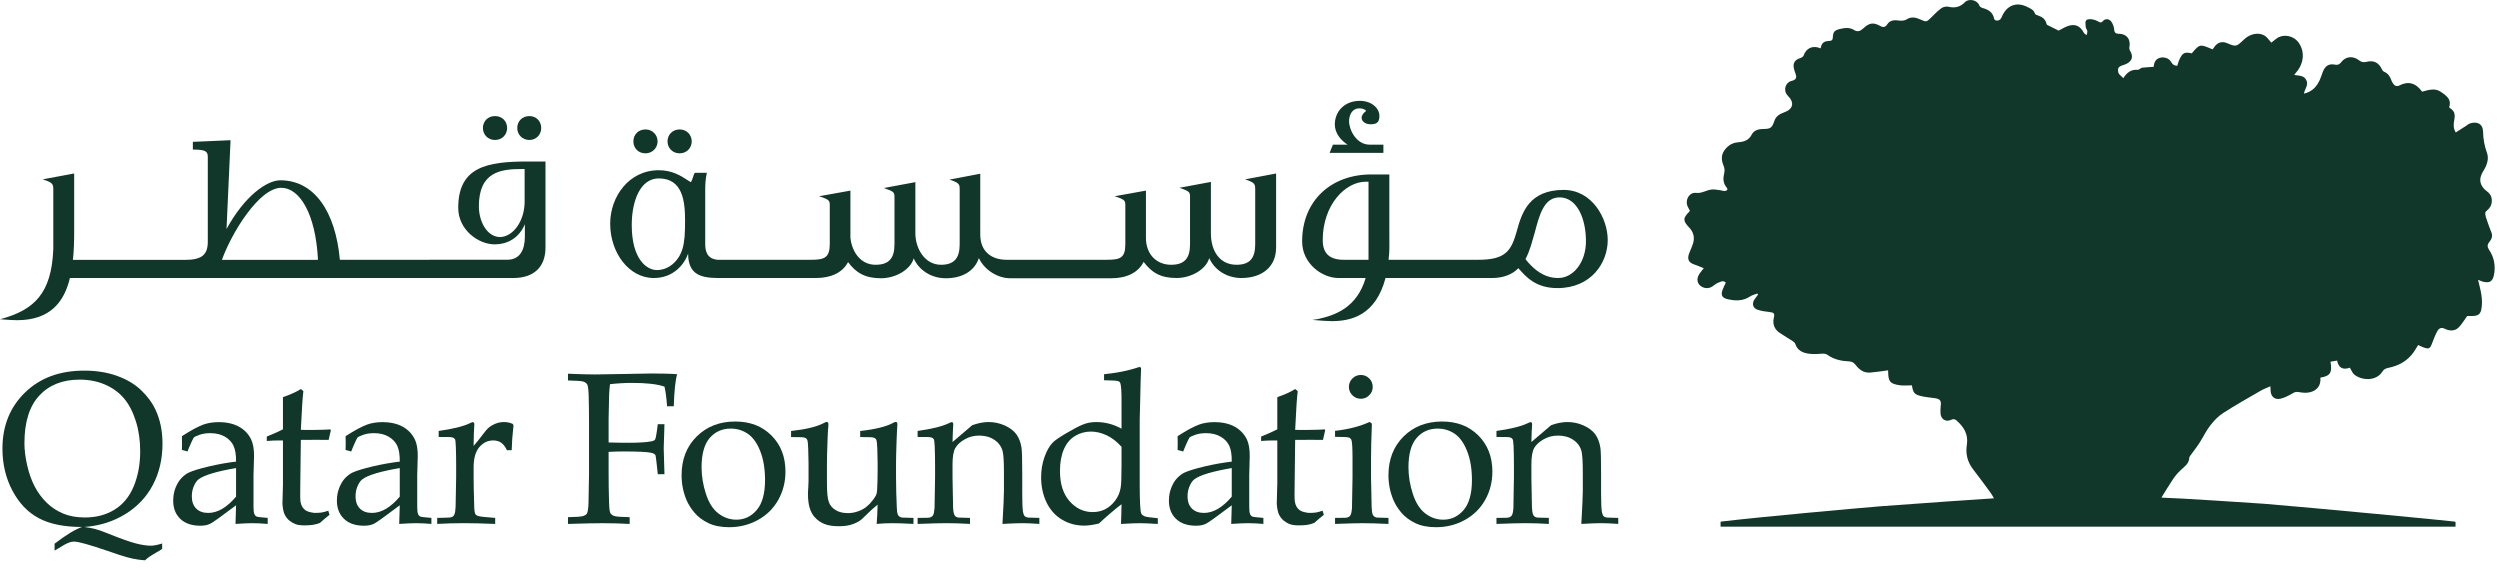
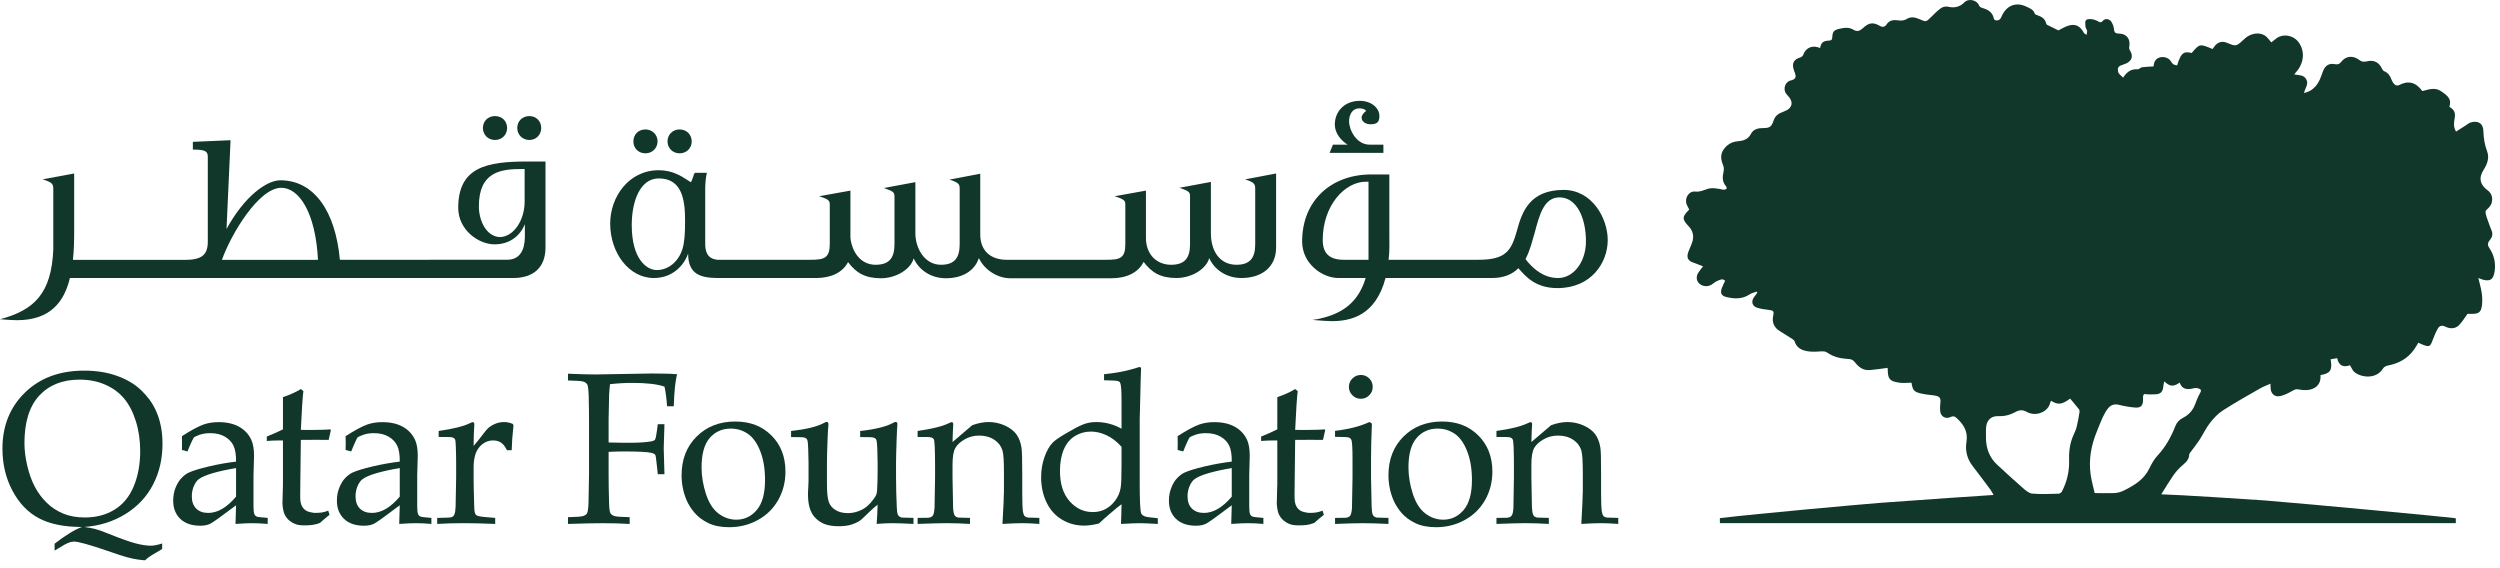
<svg xmlns="http://www.w3.org/2000/svg" width="282" height="64" viewBox="0 0 282 64" fill="none" role="img" aria-label="Qatar Foundation">
  <path fill-rule="evenodd" clip-rule="evenodd" d="M59.714 15.789C60.488 15.789 61.05 15.182 61.05 14.44C61.05 13.672 60.488 13.094 59.714 13.094C58.911 13.094 58.348 13.672 58.348 14.44C58.348 15.182 58.911 15.789 59.714 15.789Z" fill="#11362A" />
  <path fill-rule="evenodd" clip-rule="evenodd" d="M51.688 23.441C51.688 25.95 53.992 27.563 55.783 27.563C57.282 27.563 58.564 26.821 59.205 25.29V26.69C59.205 28.226 58.616 29.297 57.227 29.297L38.338 29.307C37.839 23.796 35.415 20.337 31.62 20.337C30.097 20.337 27.584 22.106 25.552 25.834L26.007 15.816L21.754 16V16.871C23.279 16.871 23.44 17.111 23.44 17.745V27.274C23.44 28.835 22.637 29.315 20.847 29.315H8.225C8.338 28.281 8.366 27.209 8.366 26.152V19.569L4.812 20.23C5.986 20.6 6.012 20.784 6.012 21.42V28.134C5.802 33.103 3.873 34.978 -0 36.012C0.986 36.09 1.572 36.118 1.924 36.118C5.666 36.118 7.24 34.057 7.886 31.36H20.047H24.143H49.583H57.895C60.193 31.36 61.532 30.143 61.532 27.924V18.218H59.523C54.953 18.218 51.688 18.81 51.688 23.441ZM59.178 22.75C59.178 24.842 57.949 26.716 56.37 26.744C54.822 26.665 54.016 24.842 54.016 23.28C54.016 19.342 56.532 19.066 58.882 19.066H59.178V22.75ZM31.727 21.183C33.756 21.183 35.605 24.021 35.868 29.309L25.033 29.315C26.087 26.348 29.209 21.183 31.727 21.183Z" fill="#11362A" />
  <path fill-rule="evenodd" clip-rule="evenodd" d="M55.837 15.789C56.639 15.789 57.203 15.182 57.203 14.44C57.203 13.672 56.639 13.094 55.837 13.094C55.036 13.094 54.473 13.672 54.473 14.44C54.473 15.182 55.036 15.789 55.837 15.789Z" fill="#11362A" />
  <path fill-rule="evenodd" clip-rule="evenodd" d="M72.81 17.295C73.587 17.295 74.175 16.688 74.175 15.947C74.175 15.207 73.587 14.6 72.81 14.6C71.981 14.6 71.447 15.207 71.447 15.947C71.447 16.688 71.981 17.295 72.81 17.295Z" fill="#11362A" />
  <path fill-rule="evenodd" clip-rule="evenodd" d="M76.661 17.295C77.463 17.295 78.025 16.688 78.025 15.947C78.025 15.207 77.463 14.6 76.661 14.6C75.859 14.6 75.296 15.207 75.296 15.947C75.296 16.688 75.859 17.295 76.661 17.295Z" fill="#11362A" />
  <path fill-rule="evenodd" clip-rule="evenodd" d="M141.588 21.42V27.561C141.588 29.122 140.975 29.866 139.475 29.866C137.634 29.866 136.589 28.377 136.589 26.311V20.521L133.033 21.183C134.212 21.579 134.235 21.685 134.235 22.242V27.561C134.235 29.122 133.622 29.866 132.1 29.866C130.437 29.866 129.262 28.659 129.262 26.84V21.501L125.736 22.135C126.937 22.531 126.937 22.637 126.937 23.218V27.561C126.937 29.122 126.324 29.302 124.85 29.302H113.861H113.515C111.995 29.302 110.573 28.506 110.573 26.441V19.597L107.099 20.26C108.252 20.627 108.252 20.811 108.252 21.42V27.561C108.252 29.122 107.634 29.866 106.14 29.866C104.292 29.866 103.254 28.003 103.254 26.311V20.546L99.694 21.209C100.87 21.606 100.898 21.71 100.898 22.266V27.561C100.898 29.122 100.286 29.866 98.759 29.866C97.102 29.866 96.109 28.452 95.928 26.84V21.501L92.398 22.135C93.599 22.531 93.599 22.637 93.599 23.218V27.516C93.599 29.078 92.986 29.302 91.514 29.302H91.38H90.9H80.937C79.679 29.194 79.549 28.212 79.549 27.5V21.42C79.549 20.864 79.574 20.179 79.734 19.492H78.399C78.209 19.676 78.261 19.781 78.209 19.887C78.107 20.206 77.969 20.546 77.914 20.546C77.914 20.546 77.756 20.444 77.463 20.26C76.846 19.859 75.83 19.201 74.308 19.201C70.939 19.201 68.829 22.188 68.829 25.227C68.829 28.506 70.939 31.36 73.749 31.36C76.021 31.36 77.223 29.75 77.621 28.61C77.621 31.018 79.119 31.334 80.937 31.36H81.659H90.9H91.38H92.048C93.733 31.36 95.044 30.753 95.659 29.564C96.565 30.778 97.582 31.387 99.377 31.387C101.033 31.387 102.718 30.408 103.064 29.14C103.625 30.408 104.958 31.387 106.698 31.387C108.546 31.387 109.935 30.569 110.416 29.111C111.056 30.488 112.581 31.387 113.942 31.387H125.076H125.388C127.07 31.387 128.408 30.753 128.998 29.535C129.907 30.753 130.922 31.36 132.71 31.36C134.367 31.36 136.055 30.382 136.401 29.111C136.962 30.382 138.301 31.36 140.036 31.36C142.307 31.36 143.944 30.143 143.944 27.924V19.57L140.443 20.232C141.588 20.602 141.588 20.786 141.588 21.42ZM76.981 28.081C76.553 29.486 75.405 30.463 74.092 30.463C72.971 30.463 71.261 29.27 71.261 25.384C71.261 22.662 72.222 20.126 74.308 20.126C76.981 20.126 77.277 22.637 77.277 24.885C77.277 26.283 77.223 27.288 76.981 28.081Z" fill="#11362A" />
  <path fill-rule="evenodd" clip-rule="evenodd" d="M156.048 16.318H154.498C153.003 16.318 152.175 14.654 152.175 13.672C152.175 12.935 152.548 12.221 153.321 12.221C153.618 12.221 153.965 12.3 154.098 12.511C153.827 12.724 153.591 12.989 153.591 13.276C153.591 13.729 154.071 14.018 154.577 14.018C155.221 14.018 155.598 13.86 155.598 13.095C155.598 12.14 154.635 11.375 153.404 11.375C151.612 11.375 150.567 12.616 150.567 14.044C150.567 15.048 151.29 15.868 152.013 16.318H150.353L149.98 17.243H156.048V16.318Z" fill="#11362A" />
  <path fill-rule="evenodd" clip-rule="evenodd" d="M176.357 21.42C172.533 21.448 171.677 23.88 171.087 26.102C170.473 28.268 169.856 29.302 166.785 29.302H165.13H159.493H156.632C156.763 28.161 156.718 27.845 156.718 26.152V19.676H154.686C150.14 19.676 146.881 22.637 146.881 27.235C146.881 29.774 149.181 31.36 150.969 31.36H154.046C153.054 34.72 150.595 35.564 148.672 35.988L148.031 36.09C148.991 36.172 149.846 36.225 150.224 36.225C152.39 36.225 155.167 35.59 156.289 31.36H159.493H165.13H168.282C169.668 31.36 170.634 30.911 171.271 30.251C172.129 31.23 173.227 32.498 175.686 32.498C179.484 32.498 181.352 29.643 181.352 27.078C181.352 24.646 179.617 21.42 176.357 21.42ZM151.555 29.302C150.03 29.302 149.204 28.637 149.204 27.078C149.204 23.14 151.72 20.496 154.069 20.496H154.368V29.302H151.555ZM154.371 29.302C154.371 29.247 154.371 29.266 154.371 29.302V29.302ZM175.764 31.36C174.107 31.36 173.011 30.327 172.319 29.535L172.077 29.22C172.616 28.212 172.826 27.185 173.121 26.23C173.657 24.17 174.19 22.266 175.903 22.266H176.007C177.93 22.346 178.895 24.7 178.895 27.209C178.895 29.615 177.451 31.36 175.764 31.36Z" fill="#11362A" />
  <path fill-rule="evenodd" clip-rule="evenodd" d="M6.158 62.106V61.329C7.459 60.334 8.492 59.705 9.253 59.442C7.244 59.442 5.617 59.115 4.378 58.453C3.138 57.793 2.144 56.754 1.399 55.338C0.647 53.925 0.276 52.342 0.276 50.602C0.276 48.039 1.121 45.935 2.816 44.281C4.508 42.632 6.734 41.807 9.493 41.807C10.869 41.807 12.1 42.003 13.19 42.395C14.279 42.783 15.184 43.317 15.904 43.999C16.62 44.678 17.174 45.425 17.553 46.246C18.071 47.353 18.329 48.617 18.329 50.052C18.329 51.755 17.975 53.293 17.263 54.663C16.55 56.038 15.51 57.144 14.144 57.987C12.776 58.83 11.234 59.317 9.515 59.442C9.946 59.504 10.333 59.573 10.676 59.654C11.015 59.735 11.509 59.909 12.153 60.169C13.601 60.753 14.655 61.129 15.319 61.298C15.982 61.47 16.552 61.555 17.031 61.555C17.346 61.555 17.769 61.47 18.292 61.305V61.912C18.134 62.032 17.943 62.151 17.722 62.27C17.302 62.511 17.009 62.69 16.846 62.804C16.683 62.919 16.52 63.053 16.361 63.201C16.249 63.201 15.994 63.171 15.588 63.12C15.184 63.062 14.768 62.98 14.344 62.86C13.917 62.751 13.168 62.5 12.096 62.128C10.067 61.435 8.823 61.091 8.365 61.091C8.204 61.091 8.036 61.118 7.864 61.174C7.69 61.233 7.491 61.32 7.266 61.446L6.158 62.106ZM2.756 49.991C2.756 50.771 2.863 51.615 3.074 52.524C3.284 53.429 3.566 54.226 3.933 54.911C4.293 55.596 4.741 56.193 5.273 56.711C5.805 57.231 6.42 57.636 7.121 57.927C7.819 58.221 8.636 58.371 9.576 58.371C10.857 58.371 11.974 58.075 12.926 57.485C13.881 56.898 14.599 56.024 15.084 54.86C15.566 53.701 15.814 52.372 15.814 50.887C15.814 49.662 15.649 48.53 15.316 47.486C14.987 46.444 14.541 45.592 13.975 44.926C13.411 44.262 12.7 43.745 11.842 43.378C10.983 43.006 10.03 42.822 8.979 42.822C7.066 42.822 5.548 43.42 4.431 44.622C3.317 45.822 2.756 47.613 2.756 49.991Z" fill="#11362A" />
  <path fill-rule="evenodd" clip-rule="evenodd" d="M21.149 50.925L20.52 50.757C20.523 50.573 20.53 50.323 20.53 50.003C20.53 49.669 20.523 49.404 20.52 49.203C21.527 48.546 22.356 48.101 23 47.87C23.496 47.702 24.052 47.617 24.663 47.617C25.571 47.617 26.336 47.79 26.957 48.131C27.579 48.474 28.041 48.965 28.344 49.599C28.55 50.047 28.657 50.654 28.657 51.427L28.595 53.608V57.164C28.595 57.546 28.627 57.823 28.691 57.988C28.737 58.108 28.815 58.198 28.914 58.251C28.996 58.299 29.163 58.329 29.418 58.347L30.195 58.417V59.099C29.54 59.042 28.968 59.016 28.475 59.016C27.998 59.016 27.362 59.042 26.565 59.099L26.628 56.996C25.001 58.222 24.041 58.913 23.736 59.067C23.435 59.224 23.053 59.301 22.592 59.301C21.632 59.301 20.88 59.044 20.341 58.532C19.808 58.017 19.537 57.334 19.537 56.485C19.537 55.936 19.631 55.433 19.815 54.98C20.005 54.527 20.23 54.167 20.493 53.901C20.756 53.635 21.023 53.438 21.291 53.309C21.752 53.094 22.502 52.867 23.541 52.618C24.579 52.373 25.605 52.188 26.628 52.071C26.634 51.312 26.544 50.726 26.35 50.302C26.16 49.88 25.838 49.534 25.386 49.264C24.931 48.996 24.38 48.86 23.727 48.86C23.258 48.86 22.846 48.923 22.491 49.052C22.137 49.178 21.92 49.284 21.843 49.373L21.626 49.804C21.411 50.281 21.248 50.654 21.149 50.925ZM26.628 52.798C25.593 52.971 24.708 53.166 23.975 53.379C23.247 53.597 22.728 53.821 22.424 54.05C22.24 54.184 22.085 54.388 21.948 54.657C21.739 55.057 21.636 55.497 21.636 55.981C21.636 56.573 21.801 57.032 22.128 57.362C22.454 57.692 22.907 57.857 23.488 57.857C24.021 57.857 24.548 57.703 25.07 57.396C25.591 57.092 26.107 56.632 26.628 56.02V52.798Z" fill="#11362A" />
  <path fill-rule="evenodd" clip-rule="evenodd" d="M30.094 49.741V49.242C30.86 48.937 31.467 48.665 31.917 48.431V44.799C32.744 44.514 33.419 44.21 33.935 43.883L34.221 44.12C34.134 44.783 34.04 46.239 33.935 48.489C34.571 48.495 34.955 48.5 35.082 48.5C35.153 48.5 35.563 48.492 36.312 48.478C36.726 48.47 37.032 48.454 37.241 48.431L37.323 48.515L37.072 49.621C36.572 49.616 36.111 49.61 35.69 49.61C35.27 49.61 34.685 49.616 33.935 49.621L33.875 54.48C33.853 55.664 33.858 56.372 33.899 56.604C33.942 56.836 34.014 57.036 34.126 57.207C34.235 57.377 34.381 57.515 34.56 57.617C34.737 57.719 35.041 57.803 35.469 57.856C35.793 57.856 36.056 57.84 36.261 57.814C36.462 57.786 36.719 57.718 37.027 57.606L37.169 58.07C36.795 58.367 36.434 58.672 36.086 58.988C35.782 59.103 35.498 59.175 35.237 59.212C34.976 59.247 34.673 59.262 34.333 59.262C33.912 59.262 33.575 59.217 33.327 59.119C33.078 59.025 32.849 58.89 32.64 58.722C32.433 58.551 32.263 58.336 32.126 58.07C31.99 57.805 31.9 57.395 31.859 56.827C31.868 56.29 31.882 55.695 31.907 55.05C31.916 54.926 31.917 54.784 31.917 54.633V49.683H31.43C31.034 49.683 30.587 49.702 30.094 49.741Z" fill="#11362A" />
  <path fill-rule="evenodd" clip-rule="evenodd" d="M39.616 50.925L38.981 50.757C38.992 50.573 38.996 50.323 38.996 50.003C38.996 49.669 38.992 49.404 38.981 49.203C39.995 48.546 40.824 48.101 41.469 47.87C41.966 47.702 42.518 47.617 43.133 47.617C44.038 47.617 44.804 47.79 45.425 48.131C46.046 48.474 46.507 48.965 46.811 49.599C47.02 50.047 47.123 50.654 47.123 51.427L47.062 53.608V57.164C47.062 57.546 47.093 57.823 47.159 57.988C47.202 58.108 47.281 58.198 47.382 58.251C47.466 58.299 47.632 58.329 47.886 58.347L48.662 58.417V59.099C48.007 59.042 47.437 59.016 46.943 59.016C46.466 59.016 45.83 59.042 45.032 59.099L45.093 56.996C43.469 58.222 42.507 58.913 42.206 59.067C41.903 59.224 41.521 59.301 41.06 59.301C40.099 59.301 39.347 59.044 38.811 58.532C38.275 58.017 38.002 57.334 38.002 56.485C38.002 55.936 38.1 55.433 38.284 54.98C38.474 54.527 38.696 54.167 38.959 53.901C39.223 53.635 39.489 53.438 39.757 53.309C40.218 53.094 40.97 52.867 42.01 52.618C43.047 52.373 44.075 52.188 45.093 52.071C45.102 51.312 45.009 50.726 44.818 50.302C44.627 49.88 44.305 49.534 43.851 49.264C43.397 48.996 42.844 48.86 42.195 48.86C41.724 48.86 41.311 48.923 40.959 49.052C40.606 49.178 40.389 49.284 40.306 49.373L40.093 49.804C39.879 50.281 39.719 50.654 39.616 50.925ZM45.093 52.798C44.06 52.971 43.176 53.166 42.445 53.379C41.711 53.597 41.194 53.821 40.894 54.05C40.711 54.184 40.553 54.388 40.415 54.657C40.209 55.057 40.105 55.497 40.105 55.981C40.105 56.573 40.269 57.032 40.592 57.362C40.922 57.692 41.373 57.857 41.956 57.857C42.487 57.857 43.016 57.703 43.538 57.396C44.057 57.092 44.575 56.632 45.093 56.02V52.798Z" fill="#11362A" />
  <path fill-rule="evenodd" clip-rule="evenodd" d="M49.317 59.098V58.419C50.221 58.4 50.71 58.386 50.782 58.372C50.92 58.346 51.019 58.307 51.089 58.258C51.157 58.205 51.212 58.131 51.251 58.035C51.33 57.854 51.378 57.566 51.392 57.176C51.435 55.051 51.454 53.945 51.454 53.846V52.424C51.454 51.791 51.445 51.108 51.417 50.374C51.403 49.904 51.371 49.627 51.317 49.539C51.265 49.452 51.173 49.385 51.042 49.344C50.911 49.296 50.392 49.282 49.483 49.289V48.61C51.092 48.386 52.264 48.096 53.005 47.738C53.165 47.661 53.27 47.618 53.326 47.618C53.383 47.618 53.427 47.639 53.457 47.677C53.492 47.717 53.506 47.778 53.506 47.857C53.506 47.914 53.503 47.976 53.495 48.048C53.454 48.532 53.432 49.285 53.424 50.301C53.78 49.888 54.113 49.48 54.413 49.072C54.714 48.667 54.934 48.404 55.069 48.287C55.309 48.079 55.583 47.916 55.893 47.792C56.204 47.666 56.523 47.607 56.86 47.607C57.191 47.607 57.524 47.677 57.849 47.82L57.922 47.987C57.804 49.044 57.736 49.977 57.719 50.78H57.183C56.999 50.4 56.788 50.12 56.545 49.944C56.302 49.771 55.995 49.682 55.63 49.682C55.017 49.682 54.499 49.936 54.065 50.439C53.639 50.944 53.424 51.702 53.424 52.712V53.945C53.424 54.466 53.442 55.425 53.484 56.817C53.492 57.311 53.51 57.625 53.543 57.76C53.575 57.896 53.615 57.992 53.665 58.053C53.721 58.112 53.806 58.164 53.926 58.203C54.165 58.274 54.807 58.346 55.857 58.419V59.098C54.458 59.042 53.266 59.013 52.278 59.013C51.258 59.013 50.273 59.042 49.317 59.098Z" fill="#11362A" />
  <path fill-rule="evenodd" clip-rule="evenodd" d="M64.068 42.917V42.155C65.276 42.209 66.303 42.238 67.147 42.238C67.743 42.238 68.813 42.218 70.357 42.185C71.9 42.148 72.941 42.129 73.484 42.129C74.063 42.129 74.594 42.137 75.077 42.148C75.557 42.156 75.992 42.179 76.382 42.214C76.183 42.89 76.058 44.094 76 45.83H75.247C75.178 44.868 75.077 44.127 74.951 43.608C74.537 43.466 74.024 43.361 73.418 43.292C72.807 43.224 72.106 43.191 71.3 43.191C70.495 43.191 69.665 43.239 68.808 43.336C68.757 43.764 68.726 44.164 68.708 44.538C68.703 44.753 68.681 45.662 68.651 47.266V49.911C69.542 49.935 70.327 49.945 71.011 49.945C72.023 49.945 72.832 49.894 73.435 49.791C73.665 49.751 73.815 49.684 73.882 49.596C73.952 49.502 74.024 49.167 74.103 48.585L74.198 47.847H74.951L74.867 50.567L74.951 53.491H74.198L74.117 52.726C74.027 51.861 73.967 51.392 73.926 51.331C73.859 51.219 73.71 51.134 73.473 51.078C73.019 50.977 71.992 50.924 70.393 50.924C69.828 50.924 69.25 50.939 68.651 50.971V53.382C68.651 54.464 68.666 55.518 68.7 56.544C68.714 57.301 68.767 57.751 68.858 57.893C68.951 58.036 69.098 58.141 69.306 58.209C69.513 58.279 70.087 58.319 71.027 58.338V59.1C70.015 59.043 69.008 59.017 68.006 59.017C67.106 59.017 65.795 59.043 64.068 59.1V58.338C65.004 58.319 65.572 58.279 65.776 58.209C65.982 58.141 66.126 58.05 66.203 57.93C66.298 57.773 66.362 57.384 66.383 56.773C66.391 56.605 66.413 55.479 66.443 53.388V47.865C66.443 46.788 66.43 45.729 66.406 44.695C66.383 43.938 66.325 43.493 66.234 43.354C66.143 43.213 65.995 43.112 65.795 43.043C65.59 42.976 65.016 42.934 64.068 42.917Z" fill="#11362A" />
  <path fill-rule="evenodd" clip-rule="evenodd" d="M76.883 53.603C76.883 51.82 77.451 50.364 78.586 49.237C79.719 48.11 81.172 47.547 82.942 47.547C84.616 47.547 85.977 48.072 87.026 49.128C88.076 50.174 88.599 51.531 88.599 53.195C88.599 54.36 88.33 55.423 87.79 56.387C87.25 57.349 86.487 58.107 85.497 58.651C84.514 59.196 83.425 59.468 82.241 59.468C81.319 59.468 80.539 59.312 79.896 59.003C79.255 58.691 78.738 58.302 78.339 57.832C77.942 57.364 77.64 56.882 77.432 56.387C77.067 55.518 76.883 54.591 76.883 53.603ZM79.137 52.719C79.137 53.699 79.302 54.694 79.626 55.705C79.955 56.717 80.426 57.455 81.045 57.924C81.659 58.388 82.33 58.62 83.05 58.62C83.976 58.62 84.748 58.255 85.366 57.519C85.99 56.787 86.296 55.663 86.296 54.143C86.296 52.876 86.112 51.783 85.745 50.861C85.376 49.941 84.902 49.293 84.329 48.914C83.757 48.533 83.125 48.346 82.431 48.346C81.454 48.346 80.662 48.701 80.048 49.411C79.442 50.118 79.137 51.222 79.137 52.719Z" fill="#11362A" />
  <path fill-rule="evenodd" clip-rule="evenodd" d="M103.04 58.419V59.098C101.996 59.042 101.209 59.015 100.678 59.015C100.089 59.015 99.493 59.042 98.888 59.098C98.937 58.453 98.975 57.728 98.995 56.924C98.516 57.308 97.952 57.827 97.289 58.488C97.137 58.64 96.99 58.75 96.846 58.824C96.506 59.015 96.163 59.151 95.824 59.234C95.48 59.319 95.072 59.358 94.595 59.358C93.948 59.358 93.414 59.274 92.977 59.098C92.547 58.925 92.174 58.656 91.865 58.299C91.632 58.035 91.452 57.694 91.328 57.278C91.203 56.861 91.142 56.358 91.142 55.768C91.142 55.489 91.153 55.225 91.174 54.98C91.192 54.734 91.203 54.492 91.203 54.253V52.211C91.203 52.004 91.19 51.484 91.167 50.648C91.153 50.125 91.118 49.782 91.061 49.622C91.028 49.542 90.975 49.48 90.905 49.43C90.785 49.353 90.575 49.314 90.274 49.314C89.836 49.314 89.489 49.31 89.233 49.3V48.617C90.943 48.428 92.186 48.124 92.957 47.703C93.084 47.629 93.183 47.594 93.254 47.594C93.31 47.594 93.356 47.613 93.395 47.652C93.427 47.691 93.446 47.752 93.446 47.833C93.446 47.898 93.446 47.976 93.436 48.071C93.406 48.329 93.373 48.817 93.35 49.54C93.3 50.869 93.279 51.758 93.279 52.211V54.538C93.279 55.507 93.347 56.19 93.475 56.584C93.606 56.98 93.861 57.295 94.242 57.527C94.617 57.765 95.082 57.88 95.642 57.88C96.023 57.88 96.404 57.814 96.78 57.681C97.158 57.55 97.5 57.363 97.799 57.113C98.023 56.931 98.251 56.685 98.481 56.378C98.654 56.146 98.773 55.968 98.826 55.843C98.885 55.721 98.92 55.539 98.937 55.302C98.975 54.603 98.995 53.905 98.995 53.215V52.211C98.995 52.004 98.983 51.484 98.961 50.648C98.942 50.125 98.909 49.782 98.853 49.622C98.821 49.542 98.769 49.48 98.695 49.43C98.578 49.353 98.366 49.314 98.064 49.314C97.627 49.314 97.281 49.31 97.028 49.3V48.617C98.735 48.428 99.969 48.124 100.738 47.703C100.867 47.629 100.964 47.594 101.036 47.594C101.089 47.594 101.138 47.613 101.174 47.652C101.208 47.691 101.225 47.752 101.225 47.833C101.225 47.898 101.223 47.976 101.214 48.071C101.193 48.329 101.165 48.831 101.139 49.587C101.093 50.884 101.073 51.758 101.073 52.211V53.846L101.096 55.507C101.124 56.467 101.146 57.034 101.156 57.199C101.164 57.596 101.206 57.888 101.285 58.072C101.324 58.142 101.377 58.203 101.441 58.256C101.502 58.307 101.596 58.348 101.726 58.382C101.771 58.389 102.212 58.398 103.04 58.419Z" fill="#11362A" />
  <path fill-rule="evenodd" clip-rule="evenodd" d="M103.507 59.098V58.419L104.65 58.405C104.817 58.4 104.948 58.368 105.039 58.315C105.132 58.264 105.2 58.198 105.251 58.117C105.338 57.958 105.391 57.678 105.418 57.27C105.418 57.166 105.437 56.026 105.476 53.846V52.424C105.476 51.791 105.465 51.108 105.437 50.374C105.418 49.904 105.377 49.627 105.327 49.539C105.274 49.452 105.185 49.385 105.058 49.344C104.931 49.296 104.413 49.282 103.507 49.289V48.61C105.117 48.386 106.287 48.096 107.028 47.738C107.186 47.661 107.292 47.618 107.35 47.618C107.404 47.618 107.449 47.639 107.482 47.677C107.516 47.717 107.528 47.778 107.528 47.857C107.528 47.914 107.526 47.976 107.516 48.048C107.493 48.334 107.471 48.937 107.445 49.862L109.665 47.965C110.318 47.727 110.934 47.607 111.514 47.607C112.161 47.607 112.768 47.738 113.349 47.999C113.922 48.261 114.357 48.594 114.646 48.988C114.936 49.389 115.13 49.888 115.226 50.495C115.283 50.852 115.309 51.851 115.309 53.489V55.601C115.309 56.633 115.336 57.34 115.388 57.712C115.43 57.952 115.493 58.114 115.578 58.209C115.661 58.299 115.792 58.357 115.965 58.382L117.24 58.419V59.098C116.463 59.042 115.815 59.013 115.299 59.013C114.852 59.013 114.113 59.042 113.079 59.098C113.191 57.132 113.245 55.891 113.245 55.373V53.369C113.245 52.121 113.199 51.3 113.101 50.911C112.97 50.38 112.657 49.95 112.181 49.623C111.705 49.295 111.129 49.134 110.453 49.134C109.857 49.134 109.313 49.273 108.819 49.558C108.326 49.838 107.974 50.165 107.763 50.533C107.549 50.906 107.445 51.526 107.445 52.405V53.846C107.486 55.914 107.508 57.036 107.508 57.198C107.52 57.596 107.569 57.888 107.653 58.069C107.684 58.143 107.728 58.205 107.794 58.258C107.859 58.307 107.961 58.349 108.095 58.382C108.14 58.387 108.581 58.4 109.415 58.419V59.098C108.444 59.042 107.565 59.013 106.777 59.013C106.109 59.013 105.02 59.042 103.507 59.098Z" fill="#11362A" />
  <path fill-rule="evenodd" clip-rule="evenodd" d="M124.538 42.893V42.213C125.422 42.118 126.169 42.006 126.779 41.871C127.387 41.741 127.979 41.582 128.56 41.387L128.716 41.497C128.683 42.174 128.649 43.478 128.608 45.412L128.56 47.322V54.791C128.56 55.6 128.577 56.304 128.603 56.898C128.633 57.489 128.68 57.841 128.751 57.96C128.821 58.074 128.942 58.166 129.109 58.239C129.278 58.31 129.776 58.381 130.601 58.453V59.1C129.632 59.043 128.948 59.015 128.549 59.015C128.207 59.015 127.507 59.043 126.447 59.1C126.473 58.55 126.495 57.807 126.509 56.878C126.194 57.107 125.765 57.454 125.227 57.919C124.689 58.38 124.269 58.756 123.966 59.048C123.331 59.209 122.77 59.288 122.283 59.288C121.383 59.288 120.556 59.066 119.799 58.618C119.049 58.174 118.464 57.529 118.053 56.681C117.644 55.832 117.439 54.88 117.439 53.827C117.439 53.027 117.566 52.273 117.815 51.561C118.067 50.85 118.379 50.295 118.763 49.91C118.977 49.685 119.466 49.347 120.229 48.894C120.994 48.441 121.613 48.114 122.087 47.912C122.563 47.709 123.078 47.608 123.633 47.608C124.134 47.608 124.625 47.667 125.109 47.791C125.587 47.918 126.053 48.103 126.509 48.358V45.22C126.509 44.115 126.461 43.441 126.366 43.202C126.333 43.116 126.274 43.05 126.188 43.013C126.03 42.94 125.48 42.901 124.538 42.893ZM126.509 50.398C125.97 49.8 125.401 49.364 124.807 49.092C124.215 48.819 123.633 48.681 123.059 48.681C122.406 48.681 121.804 48.849 121.26 49.179C120.708 49.514 120.29 50.02 119.998 50.696C119.709 51.37 119.565 52.18 119.565 53.126C119.565 54.58 119.926 55.717 120.648 56.534C121.373 57.354 122.242 57.761 123.264 57.761C123.794 57.761 124.273 57.649 124.689 57.428C125.115 57.204 125.482 56.881 125.805 56.45C126.121 56.02 126.326 55.544 126.409 55.023C126.477 54.672 126.509 53.809 126.509 52.437V50.398Z" fill="#11362A" />
  <path fill-rule="evenodd" clip-rule="evenodd" d="M133.467 50.925L132.833 50.757C132.843 50.573 132.846 50.323 132.846 50.003C132.846 49.669 132.843 49.404 132.833 49.203C133.842 48.546 134.673 48.101 135.318 47.87C135.814 47.702 136.369 47.617 136.979 47.617C137.886 47.617 138.653 47.79 139.275 48.131C139.895 48.474 140.361 48.965 140.662 49.599C140.868 50.047 140.969 50.654 140.969 51.427L140.913 53.608V57.164C140.913 57.546 140.944 57.823 141.004 57.988C141.053 58.108 141.133 58.198 141.232 58.251C141.317 58.299 141.483 58.329 141.735 58.347L142.51 58.417V59.099C141.857 59.042 141.285 59.016 140.792 59.016C140.316 59.016 139.68 59.042 138.883 59.099L138.942 56.996C137.317 58.222 136.359 58.913 136.053 59.067C135.757 59.224 135.371 59.301 134.91 59.301C133.947 59.301 133.199 59.044 132.659 58.532C132.123 58.017 131.854 57.334 131.854 56.485C131.854 55.936 131.95 55.433 132.135 54.98C132.318 54.527 132.545 54.167 132.811 53.901C133.073 53.635 133.337 53.438 133.609 53.309C134.072 53.094 134.821 52.867 135.859 52.618C136.897 52.373 137.926 52.188 138.942 52.071C138.953 51.312 138.86 50.726 138.669 50.302C138.48 49.88 138.158 49.534 137.702 49.264C137.246 48.996 136.694 48.86 136.045 48.86C135.574 48.86 135.162 48.923 134.809 49.052C134.453 49.178 134.24 49.284 134.158 49.373L133.943 49.804C133.727 50.281 133.57 50.654 133.467 50.925ZM138.942 52.798C137.908 52.971 137.026 53.166 136.293 53.379C135.562 53.597 135.045 53.821 134.742 54.05C134.562 54.184 134.404 54.388 134.266 54.657C134.061 55.057 133.954 55.497 133.954 55.981C133.954 56.573 134.119 57.032 134.443 57.362C134.774 57.692 135.225 57.857 135.806 57.857C136.338 57.857 136.862 57.703 137.386 57.396C137.904 57.092 138.43 56.632 138.942 56.02V52.798Z" fill="#11362A" />
  <path fill-rule="evenodd" clip-rule="evenodd" d="M142.255 49.741V49.242C143.019 48.937 143.626 48.665 144.08 48.431V44.799C144.907 44.514 145.577 44.21 146.095 43.883L146.382 44.12C146.296 44.783 146.2 46.239 146.095 48.489C146.731 48.495 147.113 48.5 147.242 48.5C147.313 48.5 147.721 48.492 148.471 48.478C148.882 48.47 149.194 48.454 149.403 48.431L149.485 48.515L149.232 49.621C148.736 49.616 148.273 49.61 147.851 49.61C147.429 49.61 146.843 49.616 146.095 49.621L146.038 54.48C146.015 55.664 146.02 56.372 146.061 56.604C146.099 56.836 146.176 57.036 146.282 57.207C146.395 57.377 146.541 57.515 146.718 57.617C146.899 57.719 147.203 57.803 147.63 57.856C147.956 57.856 148.219 57.84 148.421 57.814C148.619 57.786 148.876 57.718 149.189 57.606L149.331 58.07C148.954 58.367 148.595 58.672 148.243 58.988C147.943 59.103 147.662 59.175 147.398 59.212C147.136 59.247 146.833 59.262 146.493 59.262C146.073 59.262 145.738 59.217 145.484 59.119C145.234 59.025 145.009 58.89 144.801 58.722C144.597 58.551 144.424 58.336 144.284 58.07C144.15 57.805 144.061 57.395 144.019 56.827C144.03 56.29 144.045 55.695 144.064 55.05C144.075 54.926 144.08 54.784 144.08 54.633V49.683H143.591C143.192 49.683 142.745 49.702 142.255 49.741Z" fill="#11362A" />
  <path fill-rule="evenodd" clip-rule="evenodd" d="M150.594 49.274V48.599C152.136 48.421 153.433 48.089 154.484 47.596L154.749 47.784C154.682 49.481 154.652 50.777 154.652 51.676V53.849C154.689 55.918 154.716 57.036 154.722 57.202C154.73 57.599 154.772 57.889 154.855 58.07C154.891 58.144 154.945 58.206 155.01 58.259C155.07 58.308 155.168 58.35 155.296 58.383C155.344 58.39 155.784 58.401 156.619 58.42V59.099C155.412 59.043 154.445 59.016 153.722 59.016C153.081 59.016 152.04 59.043 150.594 59.099V58.42L151.736 58.406C151.902 58.401 152.033 58.369 152.125 58.316C152.215 58.266 152.288 58.199 152.332 58.118C152.421 57.959 152.479 57.679 152.504 57.271C152.504 57.167 152.523 56.027 152.564 53.849V51.748C152.564 50.563 152.523 49.856 152.444 49.637C152.395 49.518 152.31 49.428 152.185 49.367C152.065 49.305 151.533 49.274 150.594 49.274ZM153.506 42.297C153.879 42.297 154.194 42.429 154.454 42.692C154.716 42.954 154.843 43.269 154.843 43.645C154.843 44.013 154.71 44.324 154.448 44.587C154.186 44.852 153.869 44.981 153.506 44.981C153.13 44.981 152.815 44.852 152.552 44.587C152.29 44.324 152.156 44.013 152.156 43.645C152.156 43.269 152.29 42.954 152.552 42.692C152.815 42.429 153.13 42.297 153.506 42.297Z" fill="#11362A" />
  <path fill-rule="evenodd" clip-rule="evenodd" d="M156.618 53.603C156.618 51.82 157.189 50.364 158.321 49.237C159.456 48.11 160.909 47.547 162.681 47.547C164.354 47.547 165.712 48.072 166.763 49.128C167.811 50.174 168.341 51.531 168.341 53.195C168.341 54.36 168.07 55.423 167.529 56.387C166.987 57.349 166.226 58.107 165.236 58.651C164.252 59.196 163.166 59.468 161.978 59.468C161.058 59.468 160.277 59.312 159.636 59.003C158.992 58.691 158.474 58.302 158.074 57.832C157.682 57.364 157.376 56.882 157.169 56.387C156.806 55.518 156.618 54.591 156.618 53.603ZM158.875 52.719C158.875 53.699 159.04 54.694 159.366 55.705C159.696 56.717 160.163 57.455 160.783 57.924C161.393 58.388 162.066 58.62 162.791 58.62C163.711 58.62 164.484 58.255 165.106 57.519C165.725 56.787 166.035 55.663 166.035 54.143C166.035 52.876 165.851 51.783 165.48 50.861C165.114 49.941 164.641 49.293 164.068 48.914C163.494 48.533 162.861 48.346 162.171 48.346C161.189 48.346 160.397 48.701 159.789 49.411C159.179 50.118 158.875 51.222 158.875 52.719Z" fill="#11362A" />
  <path fill-rule="evenodd" clip-rule="evenodd" d="M168.801 59.098V58.419L169.941 58.405C170.113 58.4 170.244 58.368 170.333 58.315C170.425 58.264 170.494 58.198 170.545 58.117C170.635 57.958 170.69 57.678 170.713 57.27C170.713 57.166 170.731 56.026 170.77 53.846V52.424C170.77 51.791 170.76 51.108 170.734 50.374C170.713 49.904 170.674 49.627 170.622 49.539C170.571 49.452 170.484 49.385 170.354 49.344C170.225 49.296 169.709 49.282 168.801 49.289V48.61C170.41 48.386 171.582 48.096 172.323 47.738C172.484 47.661 172.591 47.618 172.645 47.618C172.702 47.618 172.744 47.639 172.777 47.677C172.811 47.717 172.825 47.778 172.825 47.857C172.825 47.914 172.825 47.976 172.811 48.048C172.786 48.334 172.765 48.937 172.741 49.862L174.962 47.965C175.615 47.727 176.231 47.607 176.808 47.607C177.454 47.607 178.064 47.738 178.639 47.999C179.219 48.261 179.652 48.594 179.945 48.988C180.231 49.389 180.426 49.888 180.522 50.495C180.58 50.852 180.602 51.851 180.602 53.489V55.601C180.602 56.633 180.631 57.34 180.687 57.712C180.729 57.952 180.791 58.114 180.872 58.209C180.957 58.299 181.087 58.357 181.261 58.382L182.539 58.419V59.098C181.759 59.042 181.107 59.013 180.594 59.013C180.149 59.013 179.406 59.042 178.374 59.098C178.485 57.132 178.541 55.891 178.541 55.373V53.369C178.541 52.121 178.491 51.3 178.397 50.911C178.263 50.38 177.956 49.95 177.477 49.623C177.001 49.295 176.427 49.134 175.75 49.134C175.15 49.134 174.606 49.273 174.115 49.558C173.624 49.838 173.267 50.165 173.057 50.533C172.846 50.906 172.741 51.526 172.741 52.405V53.846C172.777 55.914 172.801 57.036 172.801 57.198C172.816 57.596 172.864 57.888 172.945 58.069C172.979 58.143 173.025 58.205 173.092 58.258C173.152 58.307 173.254 58.349 173.389 58.382C173.437 58.387 173.878 58.4 174.708 58.419V59.098C173.741 59.042 172.86 59.013 172.069 59.013C171.403 59.013 170.318 59.042 168.801 59.098Z" fill="#11362A" />
-   <g transform="translate(190 0) scale(2.285)">
-     <path fill="#11362A" fill-rule="evenodd" clip-rule="evenodd" d="M39.727 12.338C39.63 12.194 39.623 12.08 39.739 11.942C39.848 11.812 39.909 11.657 39.84 11.478C39.766 11.291 39.693 11.103 39.63 10.911C39.586 10.781 39.53 10.643 39.536 10.511C39.54 10.436 39.66 10.369 39.721 10.292C39.768 10.227 39.818 10.158 39.836 10.081C39.896 9.831 39.844 9.613 39.626 9.452C39.278 9.194 39.171 8.859 39.441 8.439C39.616 8.166 39.729 7.843 39.618 7.54C39.494 7.197 39.435 6.872 39.427 6.506C39.419 6.104 39.124 5.976 38.768 6.098C38.697 6.122 38.641 6.181 38.578 6.22C38.415 6.325 38.249 6.429 38.078 6.539C37.947 6.323 37.967 6.12 38.006 5.917C38.062 5.603 38.008 5.469 37.754 5.309C37.846 4.972 37.76 4.815 37.342 4.533C37.032 4.324 36.722 4.451 36.417 4.525C36.099 4.079 35.711 3.99 35.26 4.236C35.21 4.262 35.103 4.246 35.06 4.209C34.99 4.141 34.929 4.049 34.897 3.956C34.831 3.765 34.728 3.618 34.536 3.539C34.496 3.521 34.459 3.476 34.439 3.433C34.282 3.09 34.036 2.964 33.673 3.052C33.545 3.082 33.431 3.078 33.319 2.988C33.022 2.755 32.659 2.755 32.41 3.084C32.341 3.175 32.258 3.22 32.117 3.192C31.813 3.127 31.623 3.258 31.512 3.557C31.462 3.69 31.422 3.826 31.363 3.952C31.21 4.285 30.98 4.533 30.583 4.622C30.625 4.386 30.819 4.204 30.704 3.962C30.581 3.705 30.331 3.746 30.104 3.7C30.14 3.651 30.158 3.624 30.178 3.602C30.518 3.239 30.684 2.639 30.335 2.123C30.083 1.749 29.53 1.641 29.184 1.938C29.108 2.003 29.029 2.062 28.973 2.106C28.859 1.982 28.775 1.842 28.65 1.763C28.35 1.576 27.933 1.672 27.67 1.911C27.23 2.318 27.259 2.324 26.777 2.125C26.55 2.029 26.332 2.09 26.184 2.287C26.144 2.336 26.11 2.389 26.076 2.438C25.442 2.167 25.442 2.167 25.047 2.633C24.719 2.568 24.539 2.527 24.328 3.251C24.156 3.228 24.112 3.198 24.017 3.041C23.907 2.86 23.646 2.791 23.445 2.862C23.218 2.944 23.187 3.139 23.163 3.301C22.959 3.316 22.776 3.318 22.596 3.342C22.522 3.354 22.449 3.45 22.379 3.446C22.056 3.419 21.844 3.578 21.669 3.86C21.576 3.758 21.447 3.683 21.423 3.582C21.368 3.348 21.439 3.281 21.683 3.206C21.994 3.11 22.236 2.889 21.997 2.501C21.967 2.452 21.957 2.379 21.969 2.322C22.042 1.944 21.836 1.669 21.457 1.668C21.296 1.668 21.227 1.619 21.215 1.448C21.207 1.328 21.157 1.2 21.093 1.094C20.996 0.932 20.786 0.897 20.669 1.031C20.56 1.156 20.512 1.105 20.393 1.042C20.254 0.967 20.058 0.922 19.909 0.96C19.75 1.001 19.806 1.2 19.812 1.338C19.816 1.403 19.881 1.464 19.889 1.531C19.899 1.596 19.873 1.665 19.863 1.733C19.816 1.698 19.748 1.674 19.724 1.627C19.544 1.276 19.282 1.156 18.915 1.291C18.754 1.353 18.603 1.446 18.476 1.511C18.284 1.416 18.099 1.326 17.915 1.233C17.893 1.223 17.877 1.188 17.871 1.161C17.819 0.942 17.663 0.834 17.464 0.767C17.407 0.749 17.321 0.72 17.307 0.676C17.25 0.481 17.083 0.422 16.932 0.345C16.405 0.078 15.93 0.253 15.684 0.794C15.662 0.847 15.642 0.902 15.603 0.942C15.512 1.048 15.313 1.038 15.291 0.924C15.226 0.595 14.994 0.468 14.708 0.391C14.652 0.375 14.579 0.324 14.561 0.273C14.476 0.016 14.059 -0.104 13.843 0.113C13.628 0.336 13.361 0.412 13.045 0.335C12.936 0.308 12.783 0.336 12.692 0.401C12.511 0.53 12.353 0.694 12.194 0.853C11.95 1.094 11.952 1.096 11.644 0.96C11.42 0.861 11.207 0.806 10.973 0.956C10.88 1.017 10.739 1.029 10.624 1.017C10.378 0.986 10.156 0.971 10.001 1.219C9.93 1.33 9.818 1.369 9.685 1.291C9.33 1.089 9.132 1.119 8.822 1.409C8.691 1.533 8.551 1.592 8.374 1.481C8.16 1.344 7.92 1.375 7.689 1.428C7.405 1.495 7.342 1.566 7.326 1.857C7.32 1.97 7.283 2.013 7.167 2.019C6.872 2.033 6.778 2.116 6.725 2.387C6.683 2.373 6.643 2.356 6.6 2.344C6.276 2.255 5.999 2.414 5.89 2.732C5.872 2.789 5.79 2.846 5.726 2.865C5.449 2.948 5.34 3.122 5.411 3.401C5.429 3.476 5.455 3.549 5.481 3.623C5.562 3.832 5.514 3.935 5.31 3.99C5.268 4.002 5.223 4.01 5.187 4.033C4.941 4.177 4.901 4.521 5.102 4.722C5.447 5.063 5.375 5.39 4.919 5.549C4.707 5.624 4.52 5.738 4.445 5.961C4.328 6.303 4.26 6.366 3.911 6.366C3.669 6.366 3.435 6.424 3.322 6.646C3.171 6.943 2.921 7.002 2.637 7.026C2.345 7.05 2.121 7.207 1.962 7.441C1.798 7.683 1.83 7.945 1.946 8.209C1.988 8.308 1.99 8.444 1.964 8.554C1.905 8.804 1.905 9.038 2.077 9.245C2.171 9.359 2.105 9.412 2.002 9.428C1.931 9.436 1.855 9.402 1.78 9.392C1.651 9.375 1.52 9.349 1.391 9.353C1.113 9.357 0.883 9.558 0.581 9.522C0.254 9.481 0.028 9.847 0.149 10.162C0.182 10.245 0.228 10.322 0.27 10.403C0.262 10.42 0.254 10.438 0.242 10.45C-0.086 10.773 -0.076 10.905 0.246 11.243C0.436 11.442 0.51 11.7 0.44 11.97C0.391 12.161 0.295 12.338 0.228 12.525C0.132 12.801 0.212 12.962 0.48 13.053C0.635 13.108 0.791 13.174 0.956 13.239C0.855 13.373 0.772 13.462 0.714 13.568C0.581 13.795 0.643 14.041 0.869 14.161C1.034 14.248 1.214 14.244 1.379 14.143C1.47 14.086 1.55 14.004 1.649 13.966C1.772 13.921 1.909 13.815 2.044 13.954C1.986 14.082 1.923 14.195 1.881 14.316C1.792 14.561 1.859 14.701 2.109 14.763C2.502 14.858 2.889 14.874 3.25 14.63C3.353 14.563 3.484 14.535 3.599 14.49C3.61 14.508 3.623 14.529 3.635 14.547C3.575 14.626 3.512 14.703 3.457 14.787C3.325 14.986 3.377 15.207 3.602 15.286C3.792 15.354 3.996 15.38 4.195 15.402C4.425 15.429 4.466 15.47 4.413 15.695C4.34 16.014 4.459 16.284 4.736 16.453C4.947 16.581 5.157 16.715 5.364 16.851C5.409 16.882 5.459 16.928 5.476 16.977C5.618 17.447 6.137 17.491 6.54 17.475C6.715 17.469 6.939 17.426 7.058 17.514C7.388 17.752 7.755 17.823 8.134 17.841C8.318 17.851 8.398 17.94 8.497 18.069C8.582 18.176 8.699 18.276 8.822 18.333C8.93 18.386 9.072 18.402 9.195 18.39C9.479 18.367 9.765 18.32 10.056 18.282C10.056 18.296 10.059 18.327 10.059 18.359C10.068 18.835 10.146 18.942 10.616 19.016C10.818 19.046 11.029 19.022 11.232 19.022C11.289 19.399 11.354 19.479 11.724 19.562C11.93 19.607 12.14 19.625 12.348 19.654C12.628 19.69 12.69 19.779 12.652 20.058C12.636 20.172 12.64 20.29 12.644 20.405C12.656 20.688 12.904 20.849 13.156 20.729C13.267 20.676 13.35 20.68 13.434 20.757C13.791 21.074 14.025 21.432 13.944 21.952C13.873 22.389 13.969 22.801 14.247 23.161C14.549 23.551 14.839 23.949 15.131 24.348C15.184 24.421 15.224 24.504 15.281 24.6C14.702 24.63 11.809 24.837 9.687 24.992C8.499 25.089 3.711 25.52 1.83 25.746C1.815 25.748 1.8 25.75 1.786 25.754V26H38.068V25.764C38.042 25.756 38.018 25.748 37.983 25.744C37.655 25.699 30.958 25.059 28.63 24.87C26.997 24.762 25.005 24.63 24.596 24.614C24.263 24.602 23.928 24.583 23.548 24.565C23.748 24.244 23.925 23.944 24.12 23.655C24.231 23.492 24.36 23.338 24.503 23.206C24.686 23.031 24.912 22.895 24.924 22.598C24.927 22.557 24.959 22.515 24.983 22.48C25.131 22.275 25.289 22.078 25.426 21.864C25.606 21.588 25.745 21.281 25.947 21.019C26.128 20.786 26.341 20.554 26.587 20.395C27.191 20.005 27.817 19.654 28.438 19.294C28.585 19.209 28.748 19.15 28.928 19.068C28.932 19.168 28.938 19.221 28.938 19.272C28.942 19.568 29.136 19.751 29.43 19.682C29.646 19.629 29.853 19.517 30.049 19.404C30.146 19.347 30.214 19.337 30.325 19.355C30.502 19.387 30.696 19.406 30.867 19.367C31.236 19.282 31.43 19.032 31.396 18.642C31.887 18.558 31.988 18.398 31.895 17.855C32.005 17.835 32.115 17.819 32.222 17.8C32.281 18.111 32.464 18.292 32.851 18.152C32.929 18.274 32.976 18.418 33.077 18.497C33.413 18.77 34.153 18.859 34.48 18.312C34.524 18.239 34.633 18.182 34.722 18.166C35.252 18.062 35.694 17.825 36.008 17.374C36.087 17.262 36.153 17.14 36.222 17.032C36.33 17.081 36.409 17.122 36.492 17.152C36.754 17.245 36.81 17.211 36.905 16.959C36.983 16.75 37.066 16.536 37.173 16.341C37.252 16.203 37.369 16.144 37.546 16.234C37.776 16.345 38.032 16.354 38.225 16.162C38.38 16.006 38.494 15.803 38.642 15.6H38.868C39.197 15.596 39.312 15.516 39.354 15.189C39.382 14.986 39.377 14.775 39.346 14.571C39.312 14.324 39.239 14.079 39.179 13.815C39.253 13.846 39.31 13.872 39.368 13.89C39.779 14.014 39.917 13.872 39.975 13.515C40.045 13.1 39.967 12.694 39.727 12.338Z" />
-   </g>
+   <path fill-rule="evenodd" clip-rule="evenodd" d="M280.81 28.001C280.587 27.675 280.572 27.414 280.839 27.102C281.087 26.81 281.228 26.457 281.069 26.053C280.898 25.625 280.735 25.2 280.587 24.764C280.488 24.471 280.359 24.155 280.37 23.857C280.383 23.684 280.664 23.535 280.795 23.358C280.906 23.214 281.019 23.053 281.061 22.881C281.204 22.313 281.08 21.818 280.584 21.452C279.782 20.866 279.54 20.104 280.157 19.151C280.557 18.533 280.816 17.803 280.559 17.112C280.274 16.336 280.143 15.595 280.125 14.766C280.101 13.852 279.433 13.56 278.617 13.839C278.46 13.894 278.332 14.025 278.179 14.119C277.808 14.355 277.433 14.592 277.041 14.842C276.745 14.348 276.788 13.89 276.872 13.425C277.003 12.718 276.88 12.418 276.295 12.05C276.507 11.282 276.31 10.926 275.351 10.286C274.645 9.811 273.934 10.103 273.233 10.271C272.512 9.259 271.626 9.054 270.591 9.612C270.476 9.676 270.234 9.641 270.139 9.551C269.972 9.4 269.835 9.188 269.76 8.978C269.606 8.543 269.374 8.213 268.938 8.033C268.846 7.99 268.759 7.887 268.714 7.794C268.355 7.014 267.792 6.726 266.963 6.924C266.668 6.995 266.409 6.984 266.15 6.781C265.469 6.251 264.641 6.251 264.067 6.999C263.911 7.202 263.723 7.307 263.397 7.242C262.704 7.093 262.265 7.398 262.017 8.074C261.906 8.374 261.805 8.678 261.677 8.967C261.325 9.727 260.801 10.29 259.896 10.493C259.986 9.953 260.434 9.545 260.167 8.99C259.889 8.413 259.315 8.502 258.792 8.394C258.877 8.285 258.915 8.224 258.964 8.175C259.746 7.353 260.118 5.989 259.324 4.818C258.747 3.967 257.48 3.722 256.693 4.396C256.517 4.542 256.331 4.68 256.205 4.78C255.951 4.5 255.752 4.177 255.468 4.003C254.782 3.578 253.823 3.789 253.231 4.338C252.223 5.26 252.29 5.276 251.189 4.822C250.661 4.606 250.163 4.745 249.822 5.19C249.738 5.305 249.656 5.421 249.577 5.53C248.128 4.921 248.128 4.921 247.224 5.974C246.475 5.827 246.062 5.736 245.579 7.375C245.186 7.326 245.086 7.261 244.87 6.903C244.617 6.493 244.017 6.336 243.56 6.497C243.04 6.684 242.969 7.123 242.912 7.494C242.448 7.523 242.028 7.529 241.62 7.588C241.446 7.611 241.282 7.83 241.12 7.817C240.379 7.76 239.896 8.117 239.49 8.76C239.281 8.532 238.989 8.36 238.935 8.13C238.806 7.599 238.967 7.445 239.527 7.273C240.24 7.06 240.792 6.554 240.251 5.674C240.18 5.564 240.155 5.399 240.18 5.271C240.348 4.407 239.879 3.789 239.008 3.788C238.646 3.788 238.487 3.676 238.457 3.29C238.438 3.013 238.322 2.724 238.179 2.484C237.958 2.114 237.474 2.037 237.205 2.341C236.961 2.62 236.845 2.506 236.578 2.361C236.258 2.192 235.81 2.095 235.471 2.178C235.106 2.271 235.231 2.725 235.248 3.032C235.257 3.182 235.401 3.321 235.424 3.474C235.443 3.62 235.385 3.781 235.365 3.934C235.257 3.851 235.1 3.796 235.047 3.69C234.638 2.893 234.032 2.624 233.199 2.933C232.823 3.068 232.483 3.282 232.191 3.428C231.748 3.214 231.326 3.012 230.907 2.798C230.858 2.772 230.819 2.694 230.805 2.635C230.685 2.137 230.329 1.892 229.878 1.741C229.745 1.698 229.546 1.631 229.515 1.535C229.384 1.089 229.003 0.955 228.657 0.786C227.454 0.179 226.367 0.57 225.802 1.801C225.749 1.918 225.705 2.046 225.62 2.14C225.406 2.375 224.953 2.353 224.904 2.095C224.756 1.349 224.224 1.068 223.568 0.885C223.441 0.85 223.276 0.735 223.235 0.619C223.038 0.033 222.079 -0.237 221.591 0.259C221.097 0.765 220.488 0.934 219.762 0.761C219.516 0.697 219.166 0.765 218.956 0.908C218.54 1.2 218.18 1.577 217.818 1.933C217.26 2.484 217.267 2.489 216.558 2.178C216.048 1.953 215.558 1.829 215.025 2.169C214.812 2.305 214.486 2.338 214.224 2.307C213.663 2.24 213.16 2.202 212.8 2.766C212.638 3.02 212.38 3.105 212.074 2.933C211.265 2.47 210.817 2.54 210.102 3.201C209.798 3.481 209.483 3.612 209.078 3.36C208.584 3.051 208.041 3.12 207.512 3.242C206.858 3.39 206.715 3.551 206.678 4.216C206.669 4.473 206.583 4.57 206.315 4.58C205.639 4.61 205.427 4.805 205.303 5.418C205.208 5.387 205.115 5.347 205.02 5.318C204.28 5.116 203.646 5.478 203.394 6.204C203.353 6.335 203.165 6.459 203.023 6.501C202.387 6.692 202.139 7.085 202.294 7.718C202.335 7.887 202.398 8.056 202.462 8.218C202.642 8.698 202.532 8.932 202.066 9.057C201.972 9.082 201.87 9.104 201.786 9.151C201.224 9.48 201.129 10.26 201.595 10.717C202.382 11.491 202.214 12.234 201.176 12.598C200.683 12.767 200.261 13.022 200.089 13.528C199.817 14.305 199.666 14.446 198.866 14.446C198.311 14.444 197.778 14.577 197.519 15.085C197.174 15.757 196.606 15.894 195.952 15.945C195.283 16.003 194.769 16.359 194.406 16.887C194.034 17.435 194.109 18.03 194.369 18.633C194.468 18.856 194.468 19.167 194.406 19.416C194.278 19.984 194.274 20.511 194.669 20.98C194.886 21.241 194.733 21.365 194.498 21.395C194.335 21.421 194.162 21.337 193.989 21.317C193.695 21.276 193.399 21.219 193.102 21.228C192.466 21.236 191.935 21.695 191.243 21.609C190.501 21.517 189.981 22.348 190.258 23.066C190.329 23.254 190.442 23.43 190.536 23.614C190.517 23.648 190.497 23.69 190.471 23.718C189.725 24.453 189.741 24.754 190.479 25.52C190.914 25.97 191.089 26.552 190.927 27.167C190.813 27.598 190.592 28.001 190.44 28.426C190.217 29.054 190.403 29.421 191.012 29.625C191.373 29.749 191.724 29.898 192.104 30.044C191.873 30.351 191.685 30.558 191.547 30.793C191.248 31.307 191.386 31.869 191.903 32.142C192.282 32.337 192.693 32.33 193.069 32.102C193.282 31.973 193.469 31.785 193.693 31.696C193.974 31.595 194.292 31.355 194.594 31.673C194.462 31.963 194.319 32.221 194.223 32.487C194.016 33.049 194.166 33.37 194.743 33.507C195.643 33.723 196.527 33.758 197.354 33.209C197.587 33.052 197.886 32.993 198.154 32.887C198.182 32.929 198.21 32.971 198.235 33.016C198.097 33.198 197.955 33.374 197.824 33.563C197.523 34.011 197.644 34.514 198.163 34.695C198.592 34.845 199.059 34.905 199.519 34.957C200.044 35.019 200.132 35.107 200.015 35.626C199.851 36.347 200.121 36.96 200.754 37.342C201.24 37.636 201.717 37.938 202.192 38.249C202.293 38.317 202.412 38.42 202.443 38.532C202.77 39.599 203.96 39.701 204.882 39.666C205.283 39.651 205.79 39.554 206.067 39.746C206.823 40.288 207.662 40.449 208.529 40.498C208.951 40.517 209.132 40.719 209.354 41.009C209.551 41.255 209.822 41.479 210.103 41.61C210.352 41.731 210.673 41.762 210.952 41.739C211.608 41.689 212.26 41.582 212.924 41.494C212.925 41.526 212.928 41.597 212.935 41.67C212.953 42.748 213.13 42.991 214.205 43.162C214.667 43.233 215.149 43.17 215.618 43.17C215.748 44.028 215.891 44.209 216.742 44.398C217.209 44.5 217.694 44.544 218.169 44.605C218.81 44.694 218.956 44.895 218.866 45.522C218.829 45.783 218.837 46.052 218.847 46.313C218.873 46.951 219.44 47.321 220.021 47.042C220.269 46.924 220.459 46.936 220.655 47.108C221.467 47.832 222.011 48.641 221.818 49.825C221.658 50.811 221.875 51.748 222.513 52.567C223.203 53.456 223.866 54.359 224.539 55.259C224.657 55.427 224.753 55.617 224.878 55.832C223.555 55.904 216.936 56.372 212.078 56.722C209.36 56.941 198.411 57.925 194.105 58.432C194.069 58.44 194.039 58.443 194.002 58.451V59.01H277.016V58.473C276.96 58.457 276.895 58.443 276.823 58.432C276.07 58.328 260.747 56.876 255.423 56.446C251.688 56.203 247.13 55.904 246.193 55.869C245.43 55.84 244.66 55.794 243.792 55.757C244.25 55.028 244.657 54.344 245.106 53.689C245.357 53.322 245.653 52.973 245.977 52.669C246.404 52.272 246.914 51.961 246.944 51.287C246.95 51.196 247.019 51.099 247.078 51.02C247.419 50.558 247.782 50.109 248.097 49.627C248.505 48.997 248.824 48.3 249.285 47.707C249.695 47.175 250.187 46.651 250.75 46.292C252.125 45.404 253.558 44.608 254.98 43.791C255.321 43.597 255.697 43.465 256.109 43.282C256.115 43.508 256.123 43.626 256.125 43.737C256.136 44.414 256.578 44.83 257.251 44.67C257.746 44.55 258.222 44.297 258.669 44.039C258.892 43.913 259.05 43.885 259.301 43.928C259.705 44.002 260.149 44.044 260.541 43.956C261.388 43.763 261.828 43.192 261.753 42.309C262.876 42.122 263.109 41.757 262.896 40.525C263.143 40.484 263.394 40.442 263.637 40.4C263.775 41.108 264.196 41.521 265.083 41.198C265.258 41.477 265.365 41.806 265.595 41.982C266.362 42.603 268.061 42.803 268.807 41.56C268.909 41.398 269.159 41.267 269.362 41.23C270.57 40.998 271.583 40.452 272.306 39.428C272.484 39.182 272.636 38.905 272.788 38.655C273.038 38.767 273.218 38.862 273.409 38.928C274.011 39.141 274.139 39.064 274.354 38.491C274.533 38.013 274.723 37.535 274.972 37.085C275.147 36.773 275.417 36.639 275.827 36.842C276.349 37.1 276.934 37.118 277.372 36.683C277.733 36.327 277.991 35.87 278.332 35.405C278.444 35.405 278.646 35.409 278.85 35.405C279.602 35.395 279.858 35.215 279.96 34.477C280.022 34.013 280.007 33.535 279.944 33.074C279.864 32.51 279.696 31.958 279.555 31.355C279.729 31.423 279.857 31.484 279.989 31.524C280.936 31.806 281.245 31.482 281.383 30.674C281.541 29.73 281.359 28.811 280.81 28.001ZM234.558 46.551C234.469 47.078 234.386 47.606 234.255 48.124C234.177 48.442 234.039 48.752 233.9 49.052C233.492 49.947 233.363 50.896 233.394 51.86C233.435 53.13 233.17 54.314 232.589 55.43C232.528 55.553 232.346 55.686 232.22 55.689C231.222 55.712 230.221 55.764 229.23 55.678C228.863 55.647 228.488 55.313 228.178 55.044C227.189 54.18 226.221 53.291 225.26 52.4C224.415 51.609 224.044 50.611 224.016 49.47C224.008 49.135 224.014 48.797 224.016 48.458C224.016 47.504 224.487 46.898 225.436 46.939C226.182 46.971 226.792 46.779 227.411 46.441C227.817 46.217 228.189 46.225 228.627 46.465C229.703 47.062 231.089 46.407 231.268 45.4C231.278 45.333 231.338 45.275 231.375 45.213C232.13 45.692 232.573 45.65 233.514 44.962C233.848 45.373 234.2 45.773 234.526 46.195C234.588 46.276 234.577 46.433 234.558 46.551ZM248.173 44.332C247.913 44.763 247.752 45.249 247.562 45.717C247.3 46.356 246.851 46.822 246.249 47.124C245.824 47.343 245.549 47.632 245.37 48.085C244.894 49.297 244.276 50.42 243.368 51.388C242.967 51.814 242.678 52.364 242.417 52.894C241.831 54.082 240.798 54.708 239.681 55.279C239.206 55.527 238.749 55.645 238.224 55.624C237.549 55.651 236.964 55.617 236.279 55.617C236.117 54.892 235.915 54.213 235.822 53.519C235.586 51.828 235.889 50.193 236.544 48.623C236.758 48.112 236.947 47.587 237.182 47.081C237.351 46.725 237.541 46.371 237.783 46.066C238.085 45.687 238.487 45.538 238.996 45.661C239.598 45.809 240.216 45.923 240.831 45.972C241.5 46.02 241.732 45.754 241.736 45.099C241.736 44.981 241.727 44.864 241.739 44.744C241.755 44.539 241.803 44.403 242.09 44.462C242.386 44.515 242.703 44.482 243.01 44.482C243.712 44.482 243.975 44.235 244.028 43.525C244.042 43.37 244.091 43.218 244.133 43.019C244.636 43.467 245.024 43.763 245.865 43.156C246.154 43.973 246.775 43.971 247.471 43.791C247.604 43.752 247.771 43.751 247.903 43.791C248.154 43.874 248.415 43.937 248.173 44.332Z" fill="#11362A" />
</svg>
